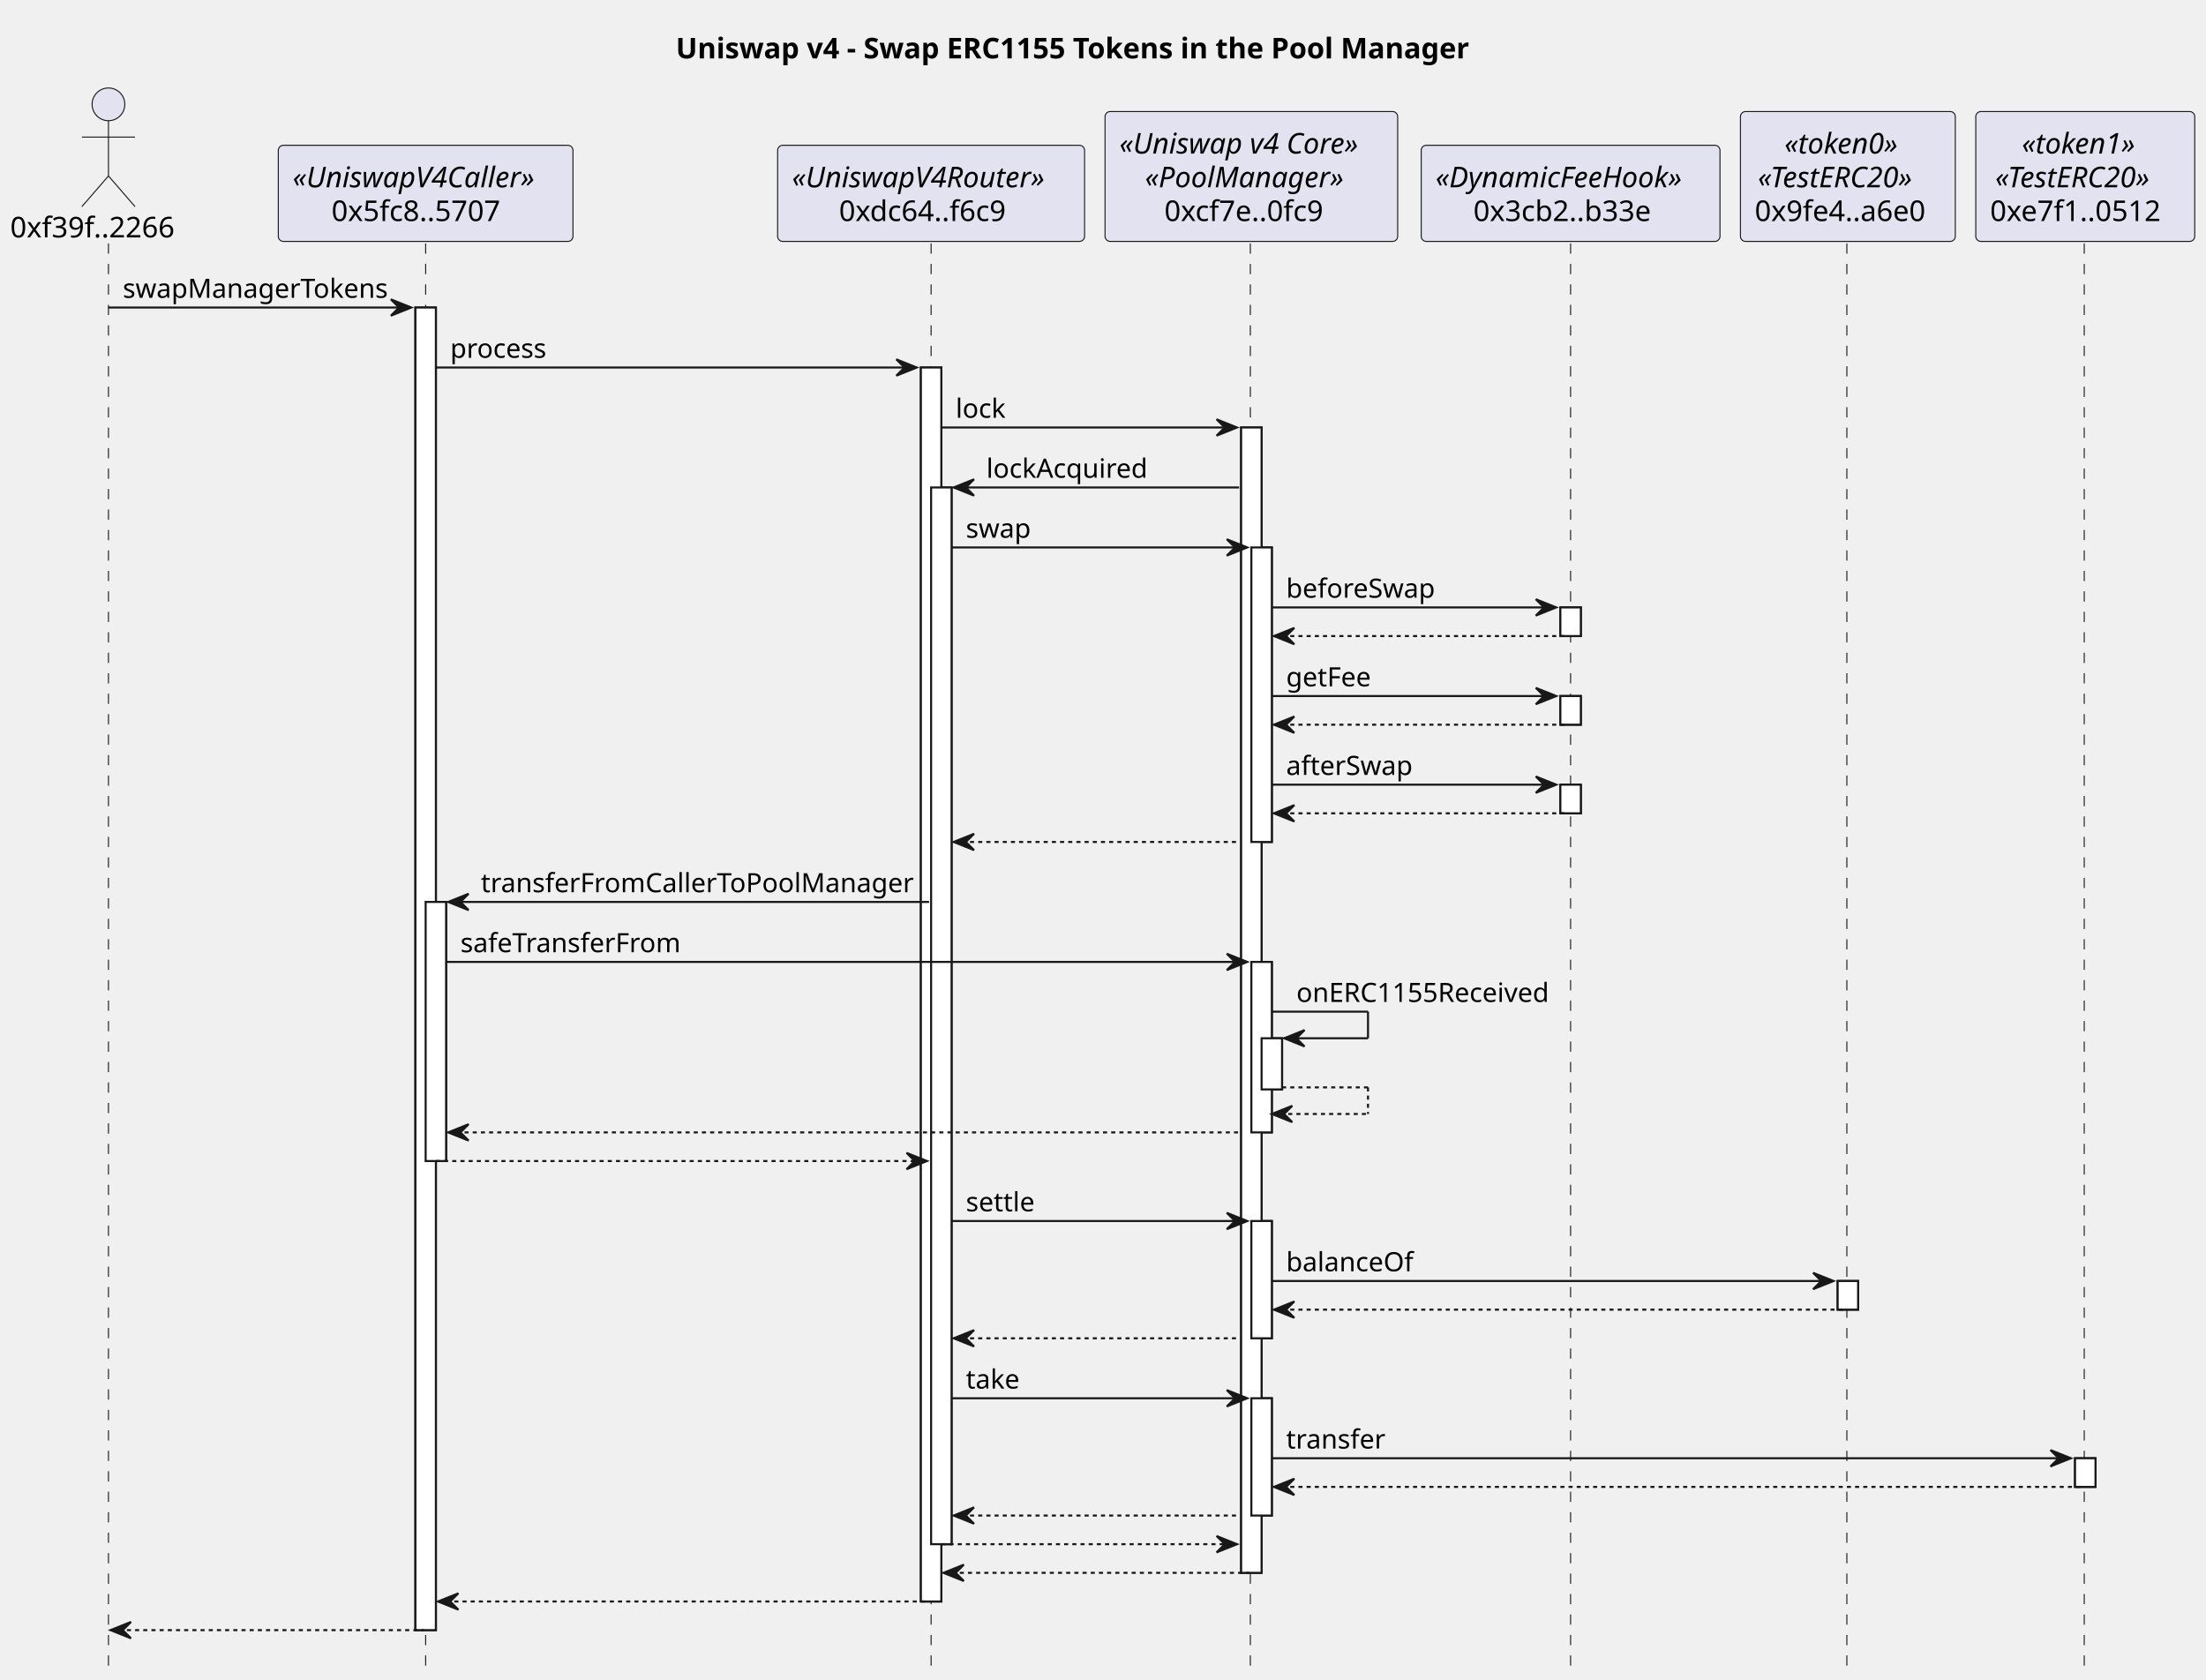
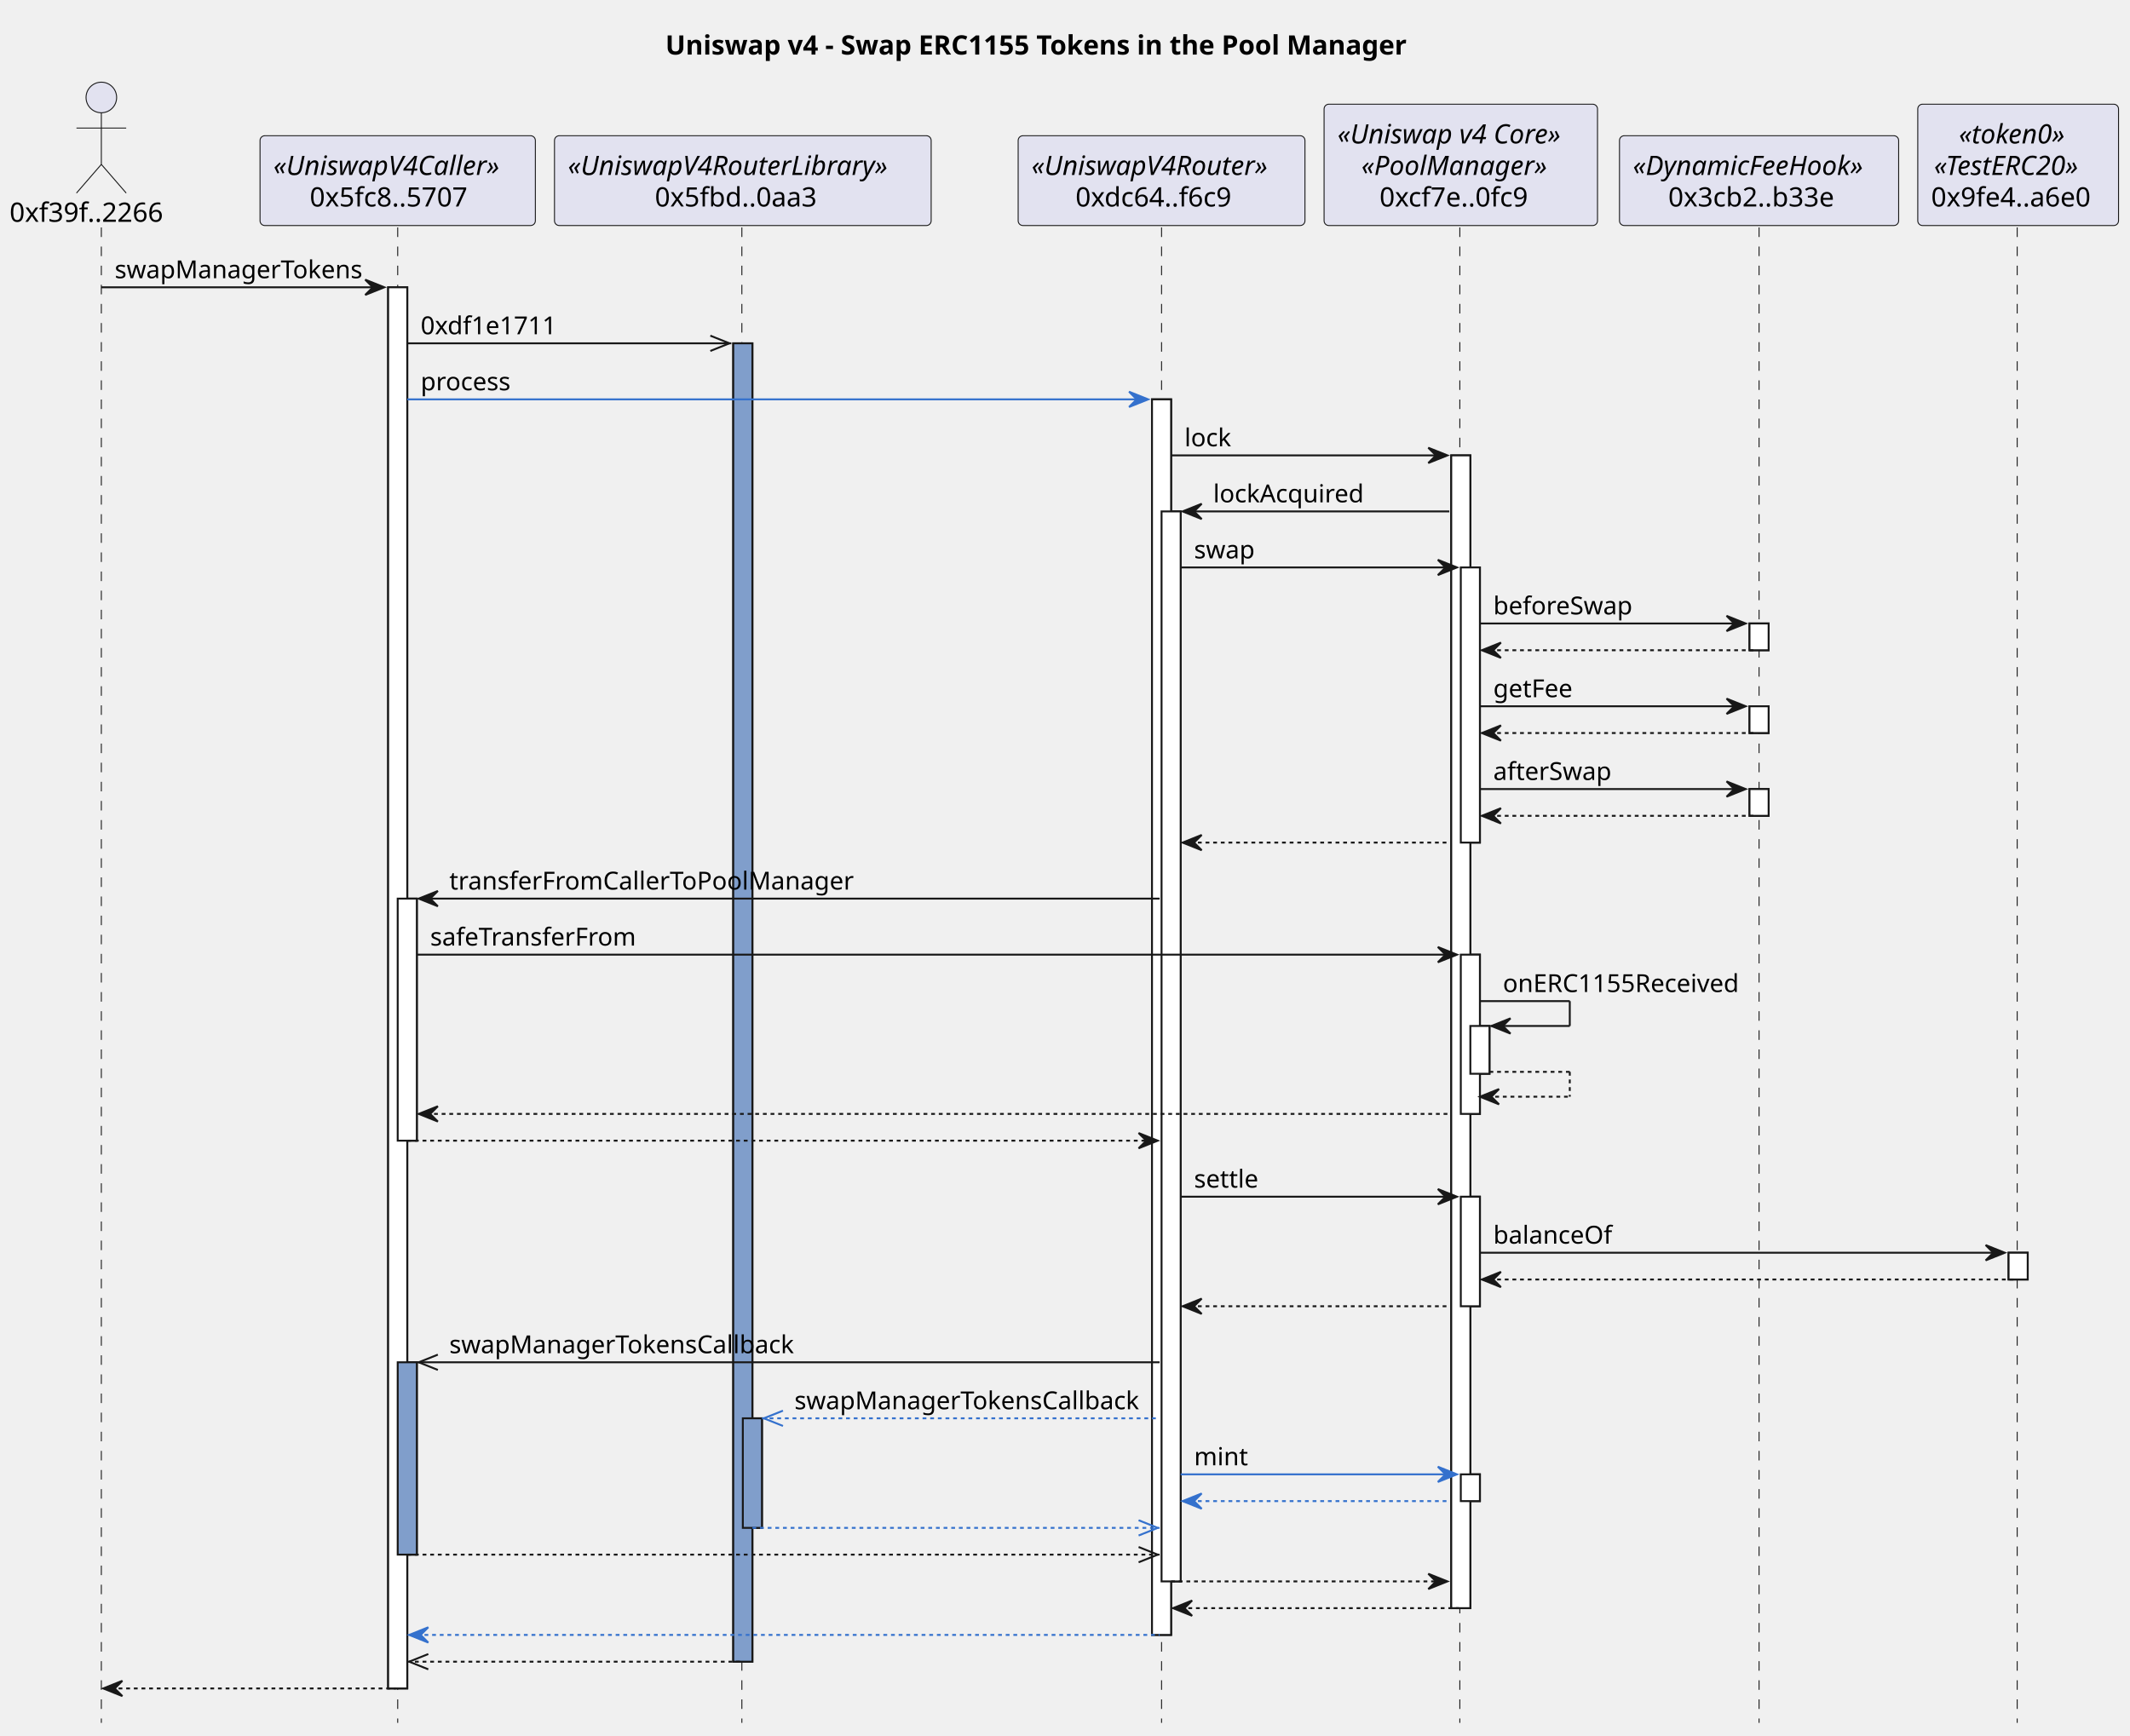
- <svg xmlns="http://www.w3.org/2000/svg" contentStyleType="text/css" height="821px" preserveAspectRatio="none" style="width:1078px;height:821px;background:#FFFFFF;" version="1.1" viewBox="0 0 1078 821" width="1078px" zoomAndPan="magnify">
+ <svg xmlns="http://www.w3.org/2000/svg" contentStyleType="text/css" height="908px" preserveAspectRatio="none" style="width:1114px;height:908px;background:#FFFFFF;" version="1.1" viewBox="0 0 1114 908" width="1114px" zoomAndPan="magnify">
  <defs />
  <g>
-     <text fill="#000000" font-family="sans-serif" font-size="14" font-weight="bold" lengthAdjust="spacing" textLength="416" x="330.25" y="28.535">Uniswap v4 - Swap ERC1155 Tokens in the Pool Manager</text>
-     <rect fill="#FFFFFF" height="646.348" style="stroke:#181818;stroke-width:1.0;" width="10" x="203" y="150.287" />
-     <rect fill="#FFFFFF" height="126.621" style="stroke:#181818;stroke-width:1.0;" width="10" x="208" y="440.772" />
-     <rect fill="#FFFFFF" height="603.037" style="stroke:#181818;stroke-width:1.0;" width="10" x="450" y="179.598" />
-     <rect fill="#FFFFFF" height="516.416" style="stroke:#181818;stroke-width:1.0;" width="10" x="455" y="238.219" />
-     <rect fill="#FFFFFF" height="559.727" style="stroke:#181818;stroke-width:1.0;" width="10" x="606.5" y="208.908" />
-     <rect fill="#FFFFFF" height="143.932" style="stroke:#181818;stroke-width:1.0;" width="10" x="611.5" y="267.529" />
-     <rect fill="#FFFFFF" height="83.311" style="stroke:#181818;stroke-width:1.0;" width="10" x="611.5" y="470.082" />
-     <rect fill="#FFFFFF" height="25" style="stroke:#181818;stroke-width:1.0;" width="10" x="616.5" y="507.393" />
-     <rect fill="#FFFFFF" height="57.31" style="stroke:#181818;stroke-width:1.0;" width="10" x="611.5" y="596.703" />
-     <rect fill="#FFFFFF" height="57.31" style="stroke:#181818;stroke-width:1.0;" width="10" x="611.5" y="683.324" />
-     <rect fill="#FFFFFF" height="14" style="stroke:#181818;stroke-width:1.0;" width="10" x="762.5" y="296.84" />
-     <rect fill="#FFFFFF" height="14" style="stroke:#181818;stroke-width:1.0;" width="10" x="762.5" y="340.15" />
-     <rect fill="#FFFFFF" height="14" style="stroke:#181818;stroke-width:1.0;" width="10" x="762.5" y="383.461" />
-     <rect fill="#FFFFFF" height="14" style="stroke:#181818;stroke-width:1.0;" width="10" x="898" y="626.014" />
-     <rect fill="#FFFFFF" height="14" style="stroke:#181818;stroke-width:1.0;" width="10" x="1014" y="712.635" />
-     <line style="stroke:#181818;stroke-width:0.5;stroke-dasharray:5.0,5.0;" x1="53" x2="53" y1="118.977" y2="814.635" />
-     <line style="stroke:#181818;stroke-width:0.5;stroke-dasharray:5.0,5.0;" x1="208" x2="208" y1="118.977" y2="814.635" />
-     <line style="stroke:#181818;stroke-width:0.5;stroke-dasharray:5.0,5.0;" x1="455" x2="455" y1="118.977" y2="814.635" />
-     <line style="stroke:#181818;stroke-width:0.5;stroke-dasharray:5.0,5.0;" x1="611" x2="611" y1="118.977" y2="814.635" />
-     <line style="stroke:#181818;stroke-width:0.5;stroke-dasharray:5.0,5.0;" x1="767.5" x2="767.5" y1="118.977" y2="814.635" />
-     <line style="stroke:#181818;stroke-width:0.5;stroke-dasharray:5.0,5.0;" x1="902.5" x2="902.5" y1="118.977" y2="814.635" />
-     <line style="stroke:#181818;stroke-width:0.5;stroke-dasharray:5.0,5.0;" x1="1018.5" x2="1018.5" y1="118.977" y2="814.635" />
+     <text fill="#000000" font-family="sans-serif" font-size="14" font-weight="bold" lengthAdjust="spacing" textLength="416" x="348" y="28.535">Uniswap v4 - Swap ERC1155 Tokens in the Pool Manager</text>
+     <rect fill="#FFFFFF" height="732.969" style="stroke:#181818;stroke-width:1.0;" width="10" x="203" y="150.287" />
+     <rect fill="#FFFFFF" height="126.621" style="stroke:#181818;stroke-width:1.0;" width="10" x="208" y="470.082" />
+     <rect fill="#809ECB" height="100.621" style="stroke:#181818;stroke-width:1.0;" width="10" x="208" y="712.635" />
+     <rect fill="#809ECB" height="689.658" style="stroke:#181818;stroke-width:1.0;" width="10" x="383.5" y="179.598" />
+     <rect fill="#809ECB" height="57.31" style="stroke:#181818;stroke-width:1.0;" width="10" x="388.5" y="741.945" />
+     <rect fill="#FFFFFF" height="646.348" style="stroke:#181818;stroke-width:1.0;" width="10" x="602.5" y="208.908" />
+     <rect fill="#FFFFFF" height="559.727" style="stroke:#181818;stroke-width:1.0;" width="10" x="607.5" y="267.529" />
+     <rect fill="#FFFFFF" height="603.037" style="stroke:#181818;stroke-width:1.0;" width="10" x="759" y="238.219" />
+     <rect fill="#FFFFFF" height="143.932" style="stroke:#181818;stroke-width:1.0;" width="10" x="764" y="296.84" />
+     <rect fill="#FFFFFF" height="83.311" style="stroke:#181818;stroke-width:1.0;" width="10" x="764" y="499.393" />
+     <rect fill="#FFFFFF" height="25" style="stroke:#181818;stroke-width:1.0;" width="10" x="769" y="536.703" />
+     <rect fill="#FFFFFF" height="57.31" style="stroke:#181818;stroke-width:1.0;" width="10" x="764" y="626.014" />
+     <rect fill="#FFFFFF" height="14" style="stroke:#181818;stroke-width:1.0;" width="10" x="764" y="771.256" />
+     <rect fill="#FFFFFF" height="14" style="stroke:#181818;stroke-width:1.0;" width="10" x="915" y="326.15" />
+     <rect fill="#FFFFFF" height="14" style="stroke:#181818;stroke-width:1.0;" width="10" x="915" y="369.461" />
+     <rect fill="#FFFFFF" height="14" style="stroke:#181818;stroke-width:1.0;" width="10" x="915" y="412.772" />
+     <rect fill="#FFFFFF" height="14" style="stroke:#181818;stroke-width:1.0;" width="10" x="1050.5" y="655.324" />
+     <line style="stroke:#181818;stroke-width:0.5;stroke-dasharray:5.0,5.0;" x1="53" x2="53" y1="118.977" y2="901.256" />
+     <line style="stroke:#181818;stroke-width:0.5;stroke-dasharray:5.0,5.0;" x1="208" x2="208" y1="118.977" y2="901.256" />
+     <line style="stroke:#181818;stroke-width:0.5;stroke-dasharray:5.0,5.0;" x1="388" x2="388" y1="118.977" y2="901.256" />
+     <line style="stroke:#181818;stroke-width:0.5;stroke-dasharray:5.0,5.0;" x1="607.5" x2="607.5" y1="118.977" y2="901.256" />
+     <line style="stroke:#181818;stroke-width:0.5;stroke-dasharray:5.0,5.0;" x1="763.5" x2="763.5" y1="118.977" y2="901.256" />
+     <line style="stroke:#181818;stroke-width:0.5;stroke-dasharray:5.0,5.0;" x1="920" x2="920" y1="118.977" y2="901.256" />
+     <line style="stroke:#181818;stroke-width:0.5;stroke-dasharray:5.0,5.0;" x1="1055" x2="1055" y1="118.977" y2="901.256" />
    <text fill="#000000" font-family="sans-serif" font-size="14" lengthAdjust="spacing" textLength="90" x="5" y="116.023">0xf39f..2266</text>
    <ellipse cx="53" cy="50.988" fill="#E2E2F0" rx="8" ry="8" style="stroke:#181818;stroke-width:0.5;" />
    <path d="M53,58.988 L53,85.988 M40,66.988 L66,66.988 M53,85.988 L40,100.988 M53,85.988 L66,100.988 " fill="none" style="stroke:#181818;stroke-width:0.5;" />
    <rect fill="#E2E2F0" height="46.977" rx="2.5" ry="2.5" style="stroke:#181818;stroke-width:0.5;" width="144" x="136" y="71" />
    <text fill="#000000" font-family="sans-serif" font-size="14" font-style="italic" lengthAdjust="spacing" textLength="130" x="143" y="91.535">«UniswapV4Caller»</text>
    <text fill="#000000" font-family="sans-serif" font-size="14" lengthAdjust="spacing" textLength="92" x="162" y="108.023">0x5fc8..5707</text>
-     <rect fill="#E2E2F0" height="46.977" rx="2.5" ry="2.5" style="stroke:#181818;stroke-width:0.5;" width="150" x="380" y="71" />
-     <text fill="#000000" font-family="sans-serif" font-size="14" font-style="italic" lengthAdjust="spacing" textLength="136" x="387" y="91.535">«UniswapV4Router»</text>
-     <text fill="#000000" font-family="sans-serif" font-size="14" lengthAdjust="spacing" textLength="90" x="410" y="108.023">0xdc64..f6c9</text>
-     <rect fill="#E2E2F0" height="63.465" rx="2.5" ry="2.5" style="stroke:#181818;stroke-width:0.5;" width="143" x="540" y="54.512" />
-     <text fill="#000000" font-family="sans-serif" font-size="14" font-style="italic" lengthAdjust="spacing" textLength="129" x="547" y="75.047">«Uniswap v4 Core»</text>
-     <text fill="#000000" font-family="sans-serif" font-size="14" font-style="italic" lengthAdjust="spacing" textLength="104" x="559.5" y="91.535">«PoolManager»</text>
-     <text fill="#000000" font-family="sans-serif" font-size="14" lengthAdjust="spacing" textLength="85" x="569" y="108.023">0xcf7e..0fc9</text>
-     <rect fill="#E2E2F0" height="46.977" rx="2.5" ry="2.5" style="stroke:#181818;stroke-width:0.5;" width="146" x="694.5" y="71" />
-     <text fill="#000000" font-family="sans-serif" font-size="14" font-style="italic" lengthAdjust="spacing" textLength="132" x="701.5" y="91.535">«DynamicFeeHook»</text>
-     <text fill="#000000" font-family="sans-serif" font-size="14" lengthAdjust="spacing" textLength="95" x="720" y="108.023">0x3cb2..b33e</text>
-     <rect fill="#E2E2F0" height="63.465" rx="2.5" ry="2.5" style="stroke:#181818;stroke-width:0.5;" width="105" x="850.5" y="54.512" />
-     <text fill="#000000" font-family="sans-serif" font-size="14" font-style="italic" lengthAdjust="spacing" textLength="62" x="872" y="75.047">«token0»</text>
-     <text fill="#000000" font-family="sans-serif" font-size="14" font-style="italic" lengthAdjust="spacing" textLength="88" x="859" y="91.535">«TestERC20»</text>
-     <text fill="#000000" font-family="sans-serif" font-size="14" lengthAdjust="spacing" textLength="91" x="857.5" y="108.023">0x9fe4..a6e0</text>
-     <rect fill="#E2E2F0" height="63.465" rx="2.5" ry="2.5" style="stroke:#181818;stroke-width:0.5;" width="107" x="965.5" y="54.512" />
-     <text fill="#000000" font-family="sans-serif" font-size="14" font-style="italic" lengthAdjust="spacing" textLength="62" x="988" y="75.047">«token1»</text>
-     <text fill="#000000" font-family="sans-serif" font-size="14" font-style="italic" lengthAdjust="spacing" textLength="88" x="975" y="91.535">«TestERC20»</text>
-     <text fill="#000000" font-family="sans-serif" font-size="14" lengthAdjust="spacing" textLength="93" x="972.5" y="108.023">0xe7f1..0512</text>
-     <rect fill="#FFFFFF" height="646.348" style="stroke:#181818;stroke-width:1.0;" width="10" x="203" y="150.287" />
-     <rect fill="#FFFFFF" height="126.621" style="stroke:#181818;stroke-width:1.0;" width="10" x="208" y="440.772" />
-     <rect fill="#FFFFFF" height="603.037" style="stroke:#181818;stroke-width:1.0;" width="10" x="450" y="179.598" />
-     <rect fill="#FFFFFF" height="516.416" style="stroke:#181818;stroke-width:1.0;" width="10" x="455" y="238.219" />
-     <rect fill="#FFFFFF" height="559.727" style="stroke:#181818;stroke-width:1.0;" width="10" x="606.5" y="208.908" />
-     <rect fill="#FFFFFF" height="143.932" style="stroke:#181818;stroke-width:1.0;" width="10" x="611.5" y="267.529" />
-     <rect fill="#FFFFFF" height="83.311" style="stroke:#181818;stroke-width:1.0;" width="10" x="611.5" y="470.082" />
-     <rect fill="#FFFFFF" height="25" style="stroke:#181818;stroke-width:1.0;" width="10" x="616.5" y="507.393" />
-     <rect fill="#FFFFFF" height="57.31" style="stroke:#181818;stroke-width:1.0;" width="10" x="611.5" y="596.703" />
-     <rect fill="#FFFFFF" height="57.31" style="stroke:#181818;stroke-width:1.0;" width="10" x="611.5" y="683.324" />
-     <rect fill="#FFFFFF" height="14" style="stroke:#181818;stroke-width:1.0;" width="10" x="762.5" y="296.84" />
-     <rect fill="#FFFFFF" height="14" style="stroke:#181818;stroke-width:1.0;" width="10" x="762.5" y="340.15" />
-     <rect fill="#FFFFFF" height="14" style="stroke:#181818;stroke-width:1.0;" width="10" x="762.5" y="383.461" />
-     <rect fill="#FFFFFF" height="14" style="stroke:#181818;stroke-width:1.0;" width="10" x="898" y="626.014" />
-     <rect fill="#FFFFFF" height="14" style="stroke:#181818;stroke-width:1.0;" width="10" x="1014" y="712.635" />
+     <rect fill="#E2E2F0" height="46.977" rx="2.5" ry="2.5" style="stroke:#181818;stroke-width:0.5;" width="197" x="290" y="71" />
+     <text fill="#000000" font-family="sans-serif" font-size="14" font-style="italic" lengthAdjust="spacing" textLength="183" x="297" y="91.535">«UniswapV4RouterLibrary»</text>
+     <text fill="#000000" font-family="sans-serif" font-size="14" lengthAdjust="spacing" textLength="92" x="342.5" y="108.023">0x5fbd..0aa3</text>
+     <rect fill="#E2E2F0" height="46.977" rx="2.5" ry="2.5" style="stroke:#181818;stroke-width:0.5;" width="150" x="532.5" y="71" />
+     <text fill="#000000" font-family="sans-serif" font-size="14" font-style="italic" lengthAdjust="spacing" textLength="136" x="539.5" y="91.535">«UniswapV4Router»</text>
+     <text fill="#000000" font-family="sans-serif" font-size="14" lengthAdjust="spacing" textLength="90" x="562.5" y="108.023">0xdc64..f6c9</text>
+     <rect fill="#E2E2F0" height="63.465" rx="2.5" ry="2.5" style="stroke:#181818;stroke-width:0.5;" width="143" x="692.5" y="54.512" />
+     <text fill="#000000" font-family="sans-serif" font-size="14" font-style="italic" lengthAdjust="spacing" textLength="129" x="699.5" y="75.047">«Uniswap v4 Core»</text>
+     <text fill="#000000" font-family="sans-serif" font-size="14" font-style="italic" lengthAdjust="spacing" textLength="104" x="712" y="91.535">«PoolManager»</text>
+     <text fill="#000000" font-family="sans-serif" font-size="14" lengthAdjust="spacing" textLength="85" x="721.5" y="108.023">0xcf7e..0fc9</text>
+     <rect fill="#E2E2F0" height="46.977" rx="2.5" ry="2.5" style="stroke:#181818;stroke-width:0.5;" width="146" x="847" y="71" />
+     <text fill="#000000" font-family="sans-serif" font-size="14" font-style="italic" lengthAdjust="spacing" textLength="132" x="854" y="91.535">«DynamicFeeHook»</text>
+     <text fill="#000000" font-family="sans-serif" font-size="14" lengthAdjust="spacing" textLength="95" x="872.5" y="108.023">0x3cb2..b33e</text>
+     <rect fill="#E2E2F0" height="63.465" rx="2.5" ry="2.5" style="stroke:#181818;stroke-width:0.5;" width="105" x="1003" y="54.512" />
+     <text fill="#000000" font-family="sans-serif" font-size="14" font-style="italic" lengthAdjust="spacing" textLength="62" x="1024.5" y="75.047">«token0»</text>
+     <text fill="#000000" font-family="sans-serif" font-size="14" font-style="italic" lengthAdjust="spacing" textLength="88" x="1011.5" y="91.535">«TestERC20»</text>
+     <text fill="#000000" font-family="sans-serif" font-size="14" lengthAdjust="spacing" textLength="91" x="1010" y="108.023">0x9fe4..a6e0</text>
+     <rect fill="#FFFFFF" height="732.969" style="stroke:#181818;stroke-width:1.0;" width="10" x="203" y="150.287" />
+     <rect fill="#FFFFFF" height="126.621" style="stroke:#181818;stroke-width:1.0;" width="10" x="208" y="470.082" />
+     <rect fill="#809ECB" height="100.621" style="stroke:#181818;stroke-width:1.0;" width="10" x="208" y="712.635" />
+     <rect fill="#809ECB" height="689.658" style="stroke:#181818;stroke-width:1.0;" width="10" x="383.5" y="179.598" />
+     <rect fill="#809ECB" height="57.31" style="stroke:#181818;stroke-width:1.0;" width="10" x="388.5" y="741.945" />
+     <rect fill="#FFFFFF" height="646.348" style="stroke:#181818;stroke-width:1.0;" width="10" x="602.5" y="208.908" />
+     <rect fill="#FFFFFF" height="559.727" style="stroke:#181818;stroke-width:1.0;" width="10" x="607.5" y="267.529" />
+     <rect fill="#FFFFFF" height="603.037" style="stroke:#181818;stroke-width:1.0;" width="10" x="759" y="238.219" />
+     <rect fill="#FFFFFF" height="143.932" style="stroke:#181818;stroke-width:1.0;" width="10" x="764" y="296.84" />
+     <rect fill="#FFFFFF" height="83.311" style="stroke:#181818;stroke-width:1.0;" width="10" x="764" y="499.393" />
+     <rect fill="#FFFFFF" height="25" style="stroke:#181818;stroke-width:1.0;" width="10" x="769" y="536.703" />
+     <rect fill="#FFFFFF" height="57.31" style="stroke:#181818;stroke-width:1.0;" width="10" x="764" y="626.014" />
+     <rect fill="#FFFFFF" height="14" style="stroke:#181818;stroke-width:1.0;" width="10" x="764" y="771.256" />
+     <rect fill="#FFFFFF" height="14" style="stroke:#181818;stroke-width:1.0;" width="10" x="915" y="326.15" />
+     <rect fill="#FFFFFF" height="14" style="stroke:#181818;stroke-width:1.0;" width="10" x="915" y="369.461" />
+     <rect fill="#FFFFFF" height="14" style="stroke:#181818;stroke-width:1.0;" width="10" x="915" y="412.772" />
+     <rect fill="#FFFFFF" height="14" style="stroke:#181818;stroke-width:1.0;" width="10" x="1050.5" y="655.324" />
    <polygon fill="#181818" points="191,146.287,201,150.287,191,154.287,195,150.287" style="stroke:#181818;stroke-width:1.0;" />
    <line style="stroke:#181818;stroke-width:1.0;" x1="53" x2="197" y1="150.287" y2="150.287" />
    <text fill="#000000" font-family="sans-serif" font-size="13" lengthAdjust="spacing" textLength="131" x="60" y="145.545">swapManagerTokens</text>
-     <polygon fill="#181818" points="438,175.598,448,179.598,438,183.598,442,179.598" style="stroke:#181818;stroke-width:1.0;" />
-     <line style="stroke:#181818;stroke-width:1.0;" x1="213" x2="444" y1="179.598" y2="179.598" />
-     <text fill="#000000" font-family="sans-serif" font-size="13" lengthAdjust="spacing" textLength="49" x="220" y="174.856">process</text>
-     <polygon fill="#181818" points="594.5,204.908,604.5,208.908,594.5,212.908,598.5,208.908" style="stroke:#181818;stroke-width:1.0;" />
-     <line style="stroke:#181818;stroke-width:1.0;" x1="460" x2="600.5" y1="208.908" y2="208.908" />
-     <text fill="#000000" font-family="sans-serif" font-size="13" lengthAdjust="spacing" textLength="27" x="467" y="204.166">lock</text>
-     <polygon fill="#181818" points="476,234.219,466,238.219,476,242.219,472,238.219" style="stroke:#181818;stroke-width:1.0;" />
-     <line style="stroke:#181818;stroke-width:1.0;" x1="470" x2="605.5" y1="238.219" y2="238.219" />
-     <text fill="#000000" font-family="sans-serif" font-size="13" lengthAdjust="spacing" textLength="83" x="482" y="233.477">lockAcquired</text>
-     <polygon fill="#181818" points="599.5,263.529,609.5,267.529,599.5,271.529,603.5,267.529" style="stroke:#181818;stroke-width:1.0;" />
-     <line style="stroke:#181818;stroke-width:1.0;" x1="465" x2="605.5" y1="267.529" y2="267.529" />
-     <text fill="#000000" font-family="sans-serif" font-size="13" lengthAdjust="spacing" textLength="32" x="472" y="262.787">swap</text>
-     <polygon fill="#181818" points="750.5,292.84,760.5,296.84,750.5,300.84,754.5,296.84" style="stroke:#181818;stroke-width:1.0;" />
-     <line style="stroke:#181818;stroke-width:1.0;" x1="621.5" x2="756.5" y1="296.84" y2="296.84" />
-     <text fill="#000000" font-family="sans-serif" font-size="13" lengthAdjust="spacing" textLength="72" x="628.5" y="292.098">beforeSwap</text>
-     <polygon fill="#181818" points="632.5,306.84,622.5,310.84,632.5,314.84,628.5,310.84" style="stroke:#181818;stroke-width:1.0;" />
-     <line style="stroke:#181818;stroke-width:1.0;stroke-dasharray:2.0,2.0;" x1="626.5" x2="766.5" y1="310.84" y2="310.84" />
-     <polygon fill="#181818" points="750.5,336.15,760.5,340.15,750.5,344.15,754.5,340.15" style="stroke:#181818;stroke-width:1.0;" />
-     <line style="stroke:#181818;stroke-width:1.0;" x1="621.5" x2="756.5" y1="340.15" y2="340.15" />
-     <text fill="#000000" font-family="sans-serif" font-size="13" lengthAdjust="spacing" textLength="41" x="628.5" y="335.408">getFee</text>
-     <polygon fill="#181818" points="632.5,350.15,622.5,354.15,632.5,358.15,628.5,354.15" style="stroke:#181818;stroke-width:1.0;" />
-     <line style="stroke:#181818;stroke-width:1.0;stroke-dasharray:2.0,2.0;" x1="626.5" x2="766.5" y1="354.15" y2="354.15" />
-     <polygon fill="#181818" points="750.5,379.461,760.5,383.461,750.5,387.461,754.5,383.461" style="stroke:#181818;stroke-width:1.0;" />
-     <line style="stroke:#181818;stroke-width:1.0;" x1="621.5" x2="756.5" y1="383.461" y2="383.461" />
-     <text fill="#000000" font-family="sans-serif" font-size="13" lengthAdjust="spacing" textLength="61" x="628.5" y="378.719">afterSwap</text>
-     <polygon fill="#181818" points="632.5,393.461,622.5,397.461,632.5,401.461,628.5,397.461" style="stroke:#181818;stroke-width:1.0;" />
-     <line style="stroke:#181818;stroke-width:1.0;stroke-dasharray:2.0,2.0;" x1="626.5" x2="766.5" y1="397.461" y2="397.461" />
-     <polygon fill="#181818" points="476,407.461,466,411.461,476,415.461,472,411.461" style="stroke:#181818;stroke-width:1.0;" />
-     <line style="stroke:#181818;stroke-width:1.0;stroke-dasharray:2.0,2.0;" x1="470" x2="605.5" y1="411.461" y2="411.461" />
-     <polygon fill="#181818" points="229,436.772,219,440.772,229,444.772,225,440.772" style="stroke:#181818;stroke-width:1.0;" />
-     <line style="stroke:#181818;stroke-width:1.0;" x1="223" x2="454" y1="440.772" y2="440.772" />
-     <text fill="#000000" font-family="sans-serif" font-size="13" lengthAdjust="spacing" textLength="213" x="235" y="436.029">transferFromCallerToPoolManager</text>
-     <polygon fill="#181818" points="599.5,466.082,609.5,470.082,599.5,474.082,603.5,470.082" style="stroke:#181818;stroke-width:1.0;" />
-     <line style="stroke:#181818;stroke-width:1.0;" x1="218" x2="605.5" y1="470.082" y2="470.082" />
-     <text fill="#000000" font-family="sans-serif" font-size="13" lengthAdjust="spacing" textLength="110" x="225" y="465.34">safeTransferFrom</text>
-     <line style="stroke:#181818;stroke-width:1.0;" x1="621.5" x2="668.5" y1="494.393" y2="494.393" />
-     <line style="stroke:#181818;stroke-width:1.0;" x1="668.5" x2="668.5" y1="494.393" y2="507.393" />
-     <line style="stroke:#181818;stroke-width:1.0;" x1="627.5" x2="668.5" y1="507.393" y2="507.393" />
-     <polygon fill="#181818" points="637.5,503.393,627.5,507.393,637.5,511.393,633.5,507.393" style="stroke:#181818;stroke-width:1.0;" />
-     <text fill="#000000" font-family="sans-serif" font-size="13" lengthAdjust="spacing" textLength="127" x="633.5" y="489.65">onERC1155Received</text>
-     <line style="stroke:#181818;stroke-width:1.0;stroke-dasharray:2.0,2.0;" x1="626.5" x2="668.5" y1="531.393" y2="531.393" />
-     <line style="stroke:#181818;stroke-width:1.0;stroke-dasharray:2.0,2.0;" x1="668.5" x2="668.5" y1="531.393" y2="544.393" />
-     <line style="stroke:#181818;stroke-width:1.0;stroke-dasharray:2.0,2.0;" x1="621.5" x2="668.5" y1="544.393" y2="544.393" />
-     <polygon fill="#181818" points="631.5,540.393,621.5,544.393,631.5,548.393,627.5,544.393" style="stroke:#181818;stroke-width:1.0;" />
-     <polygon fill="#181818" points="229,549.393,219,553.393,229,557.393,225,553.393" style="stroke:#181818;stroke-width:1.0;" />
-     <line style="stroke:#181818;stroke-width:1.0;stroke-dasharray:2.0,2.0;" x1="223" x2="605.5" y1="553.393" y2="553.393" />
-     <polygon fill="#181818" points="443,563.393,453,567.393,443,571.393,447,567.393" style="stroke:#181818;stroke-width:1.0;" />
-     <line style="stroke:#181818;stroke-width:1.0;stroke-dasharray:2.0,2.0;" x1="213" x2="449" y1="567.393" y2="567.393" />
-     <polygon fill="#181818" points="599.5,592.703,609.5,596.703,599.5,600.703,603.5,596.703" style="stroke:#181818;stroke-width:1.0;" />
-     <line style="stroke:#181818;stroke-width:1.0;" x1="465" x2="605.5" y1="596.703" y2="596.703" />
-     <text fill="#000000" font-family="sans-serif" font-size="13" lengthAdjust="spacing" textLength="35" x="472" y="591.961">settle</text>
-     <polygon fill="#181818" points="886,622.014,896,626.014,886,630.014,890,626.014" style="stroke:#181818;stroke-width:1.0;" />
-     <line style="stroke:#181818;stroke-width:1.0;" x1="621.5" x2="892" y1="626.014" y2="626.014" />
-     <text fill="#000000" font-family="sans-serif" font-size="13" lengthAdjust="spacing" textLength="63" x="628.5" y="621.271">balanceOf</text>
-     <polygon fill="#181818" points="632.5,636.014,622.5,640.014,632.5,644.014,628.5,640.014" style="stroke:#181818;stroke-width:1.0;" />
-     <line style="stroke:#181818;stroke-width:1.0;stroke-dasharray:2.0,2.0;" x1="626.5" x2="902" y1="640.014" y2="640.014" />
-     <polygon fill="#181818" points="476,650.014,466,654.014,476,658.014,472,654.014" style="stroke:#181818;stroke-width:1.0;" />
-     <line style="stroke:#181818;stroke-width:1.0;stroke-dasharray:2.0,2.0;" x1="470" x2="605.5" y1="654.014" y2="654.014" />
-     <polygon fill="#181818" points="599.5,679.324,609.5,683.324,599.5,687.324,603.5,683.324" style="stroke:#181818;stroke-width:1.0;" />
-     <line style="stroke:#181818;stroke-width:1.0;" x1="465" x2="605.5" y1="683.324" y2="683.324" />
-     <text fill="#000000" font-family="sans-serif" font-size="13" lengthAdjust="spacing" textLength="27" x="472" y="678.582">take</text>
-     <polygon fill="#181818" points="1002,708.635,1012,712.635,1002,716.635,1006,712.635" style="stroke:#181818;stroke-width:1.0;" />
-     <line style="stroke:#181818;stroke-width:1.0;" x1="621.5" x2="1008" y1="712.635" y2="712.635" />
-     <text fill="#000000" font-family="sans-serif" font-size="13" lengthAdjust="spacing" textLength="49" x="628.5" y="707.893">transfer</text>
-     <polygon fill="#181818" points="632.5,722.635,622.5,726.635,632.5,730.635,628.5,726.635" style="stroke:#181818;stroke-width:1.0;" />
-     <line style="stroke:#181818;stroke-width:1.0;stroke-dasharray:2.0,2.0;" x1="626.5" x2="1018" y1="726.635" y2="726.635" />
-     <polygon fill="#181818" points="476,736.635,466,740.635,476,744.635,472,740.635" style="stroke:#181818;stroke-width:1.0;" />
-     <line style="stroke:#181818;stroke-width:1.0;stroke-dasharray:2.0,2.0;" x1="470" x2="605.5" y1="740.635" y2="740.635" />
-     <polygon fill="#181818" points="594.5,750.635,604.5,754.635,594.5,758.635,598.5,754.635" style="stroke:#181818;stroke-width:1.0;" />
-     <line style="stroke:#181818;stroke-width:1.0;stroke-dasharray:2.0,2.0;" x1="460" x2="600.5" y1="754.635" y2="754.635" />
-     <polygon fill="#181818" points="471,764.635,461,768.635,471,772.635,467,768.635" style="stroke:#181818;stroke-width:1.0;" />
-     <line style="stroke:#181818;stroke-width:1.0;stroke-dasharray:2.0,2.0;" x1="465" x2="610.5" y1="768.635" y2="768.635" />
-     <polygon fill="#181818" points="224,778.635,214,782.635,224,786.635,220,782.635" style="stroke:#181818;stroke-width:1.0;" />
-     <line style="stroke:#181818;stroke-width:1.0;stroke-dasharray:2.0,2.0;" x1="218" x2="454" y1="782.635" y2="782.635" />
-     <polygon fill="#181818" points="64,792.635,54,796.635,64,800.635,60,796.635" style="stroke:#181818;stroke-width:1.0;" />
-     <line style="stroke:#181818;stroke-width:1.0;stroke-dasharray:2.0,2.0;" x1="58" x2="207" y1="796.635" y2="796.635" />
+     <line style="stroke:#181818;stroke-width:1.0;" x1="381.5" x2="371.5" y1="179.598" y2="175.598" />
+     <line style="stroke:#181818;stroke-width:1.0;" x1="381.5" x2="371.5" y1="179.598" y2="183.598" />
+     <line style="stroke:#181818;stroke-width:1.0;" x1="213" x2="382.5" y1="179.598" y2="179.598" />
+     <text fill="#000000" font-family="sans-serif" font-size="13" lengthAdjust="spacing" textLength="76" x="220" y="174.856">0xdf1e1711</text>
+     <polygon fill="#3471CD" points="590.5,204.908,600.5,208.908,590.5,212.908,594.5,208.908" style="stroke:#3471CD;stroke-width:1.0;" />
+     <line style="stroke:#3471CD;stroke-width:1.0;" x1="213" x2="596.5" y1="208.908" y2="208.908" />
+     <text fill="#000000" font-family="sans-serif" font-size="13" lengthAdjust="spacing" textLength="49" x="220" y="204.166">process</text>
+     <polygon fill="#181818" points="747,234.219,757,238.219,747,242.219,751,238.219" style="stroke:#181818;stroke-width:1.0;" />
+     <line style="stroke:#181818;stroke-width:1.0;" x1="612.5" x2="753" y1="238.219" y2="238.219" />
+     <text fill="#000000" font-family="sans-serif" font-size="13" lengthAdjust="spacing" textLength="27" x="619.5" y="233.477">lock</text>
+     <polygon fill="#181818" points="628.5,263.529,618.5,267.529,628.5,271.529,624.5,267.529" style="stroke:#181818;stroke-width:1.0;" />
+     <line style="stroke:#181818;stroke-width:1.0;" x1="622.5" x2="758" y1="267.529" y2="267.529" />
+     <text fill="#000000" font-family="sans-serif" font-size="13" lengthAdjust="spacing" textLength="83" x="634.5" y="262.787">lockAcquired</text>
+     <polygon fill="#181818" points="752,292.84,762,296.84,752,300.84,756,296.84" style="stroke:#181818;stroke-width:1.0;" />
+     <line style="stroke:#181818;stroke-width:1.0;" x1="617.5" x2="758" y1="296.84" y2="296.84" />
+     <text fill="#000000" font-family="sans-serif" font-size="13" lengthAdjust="spacing" textLength="32" x="624.5" y="292.098">swap</text>
+     <polygon fill="#181818" points="903,322.15,913,326.15,903,330.15,907,326.15" style="stroke:#181818;stroke-width:1.0;" />
+     <line style="stroke:#181818;stroke-width:1.0;" x1="774" x2="909" y1="326.15" y2="326.15" />
+     <text fill="#000000" font-family="sans-serif" font-size="13" lengthAdjust="spacing" textLength="72" x="781" y="321.408">beforeSwap</text>
+     <polygon fill="#181818" points="785,336.15,775,340.15,785,344.15,781,340.15" style="stroke:#181818;stroke-width:1.0;" />
+     <line style="stroke:#181818;stroke-width:1.0;stroke-dasharray:2.0,2.0;" x1="779" x2="919" y1="340.15" y2="340.15" />
+     <polygon fill="#181818" points="903,365.461,913,369.461,903,373.461,907,369.461" style="stroke:#181818;stroke-width:1.0;" />
+     <line style="stroke:#181818;stroke-width:1.0;" x1="774" x2="909" y1="369.461" y2="369.461" />
+     <text fill="#000000" font-family="sans-serif" font-size="13" lengthAdjust="spacing" textLength="41" x="781" y="364.719">getFee</text>
+     <polygon fill="#181818" points="785,379.461,775,383.461,785,387.461,781,383.461" style="stroke:#181818;stroke-width:1.0;" />
+     <line style="stroke:#181818;stroke-width:1.0;stroke-dasharray:2.0,2.0;" x1="779" x2="919" y1="383.461" y2="383.461" />
+     <polygon fill="#181818" points="903,408.772,913,412.772,903,416.772,907,412.772" style="stroke:#181818;stroke-width:1.0;" />
+     <line style="stroke:#181818;stroke-width:1.0;" x1="774" x2="909" y1="412.772" y2="412.772" />
+     <text fill="#000000" font-family="sans-serif" font-size="13" lengthAdjust="spacing" textLength="61" x="781" y="408.029">afterSwap</text>
+     <polygon fill="#181818" points="785,422.772,775,426.772,785,430.772,781,426.772" style="stroke:#181818;stroke-width:1.0;" />
+     <line style="stroke:#181818;stroke-width:1.0;stroke-dasharray:2.0,2.0;" x1="779" x2="919" y1="426.772" y2="426.772" />
+     <polygon fill="#181818" points="628.5,436.772,618.5,440.772,628.5,444.772,624.5,440.772" style="stroke:#181818;stroke-width:1.0;" />
+     <line style="stroke:#181818;stroke-width:1.0;stroke-dasharray:2.0,2.0;" x1="622.5" x2="758" y1="440.772" y2="440.772" />
+     <polygon fill="#181818" points="229,466.082,219,470.082,229,474.082,225,470.082" style="stroke:#181818;stroke-width:1.0;" />
+     <line style="stroke:#181818;stroke-width:1.0;" x1="223" x2="606.5" y1="470.082" y2="470.082" />
+     <text fill="#000000" font-family="sans-serif" font-size="13" lengthAdjust="spacing" textLength="213" x="235" y="465.34">transferFromCallerToPoolManager</text>
+     <polygon fill="#181818" points="752,495.393,762,499.393,752,503.393,756,499.393" style="stroke:#181818;stroke-width:1.0;" />
+     <line style="stroke:#181818;stroke-width:1.0;" x1="218" x2="758" y1="499.393" y2="499.393" />
+     <text fill="#000000" font-family="sans-serif" font-size="13" lengthAdjust="spacing" textLength="110" x="225" y="494.65">safeTransferFrom</text>
+     <line style="stroke:#181818;stroke-width:1.0;" x1="774" x2="821" y1="523.703" y2="523.703" />
+     <line style="stroke:#181818;stroke-width:1.0;" x1="821" x2="821" y1="523.703" y2="536.703" />
+     <line style="stroke:#181818;stroke-width:1.0;" x1="780" x2="821" y1="536.703" y2="536.703" />
+     <polygon fill="#181818" points="790,532.703,780,536.703,790,540.703,786,536.703" style="stroke:#181818;stroke-width:1.0;" />
+     <text fill="#000000" font-family="sans-serif" font-size="13" lengthAdjust="spacing" textLength="127" x="786" y="518.961">onERC1155Received</text>
+     <line style="stroke:#181818;stroke-width:1.0;stroke-dasharray:2.0,2.0;" x1="779" x2="821" y1="560.703" y2="560.703" />
+     <line style="stroke:#181818;stroke-width:1.0;stroke-dasharray:2.0,2.0;" x1="821" x2="821" y1="560.703" y2="573.703" />
+     <line style="stroke:#181818;stroke-width:1.0;stroke-dasharray:2.0,2.0;" x1="774" x2="821" y1="573.703" y2="573.703" />
+     <polygon fill="#181818" points="784,569.703,774,573.703,784,577.703,780,573.703" style="stroke:#181818;stroke-width:1.0;" />
+     <polygon fill="#181818" points="229,578.703,219,582.703,229,586.703,225,582.703" style="stroke:#181818;stroke-width:1.0;" />
+     <line style="stroke:#181818;stroke-width:1.0;stroke-dasharray:2.0,2.0;" x1="223" x2="758" y1="582.703" y2="582.703" />
+     <polygon fill="#181818" points="595.5,592.703,605.5,596.703,595.5,600.703,599.5,596.703" style="stroke:#181818;stroke-width:1.0;" />
+     <line style="stroke:#181818;stroke-width:1.0;stroke-dasharray:2.0,2.0;" x1="213" x2="601.5" y1="596.703" y2="596.703" />
+     <polygon fill="#181818" points="752,622.014,762,626.014,752,630.014,756,626.014" style="stroke:#181818;stroke-width:1.0;" />
+     <line style="stroke:#181818;stroke-width:1.0;" x1="617.5" x2="758" y1="626.014" y2="626.014" />
+     <text fill="#000000" font-family="sans-serif" font-size="13" lengthAdjust="spacing" textLength="35" x="624.5" y="621.271">settle</text>
+     <polygon fill="#181818" points="1038.5,651.324,1048.5,655.324,1038.5,659.324,1042.5,655.324" style="stroke:#181818;stroke-width:1.0;" />
+     <line style="stroke:#181818;stroke-width:1.0;" x1="774" x2="1044.5" y1="655.324" y2="655.324" />
+     <text fill="#000000" font-family="sans-serif" font-size="13" lengthAdjust="spacing" textLength="63" x="781" y="650.582">balanceOf</text>
+     <polygon fill="#181818" points="785,665.324,775,669.324,785,673.324,781,669.324" style="stroke:#181818;stroke-width:1.0;" />
+     <line style="stroke:#181818;stroke-width:1.0;stroke-dasharray:2.0,2.0;" x1="779" x2="1054.5" y1="669.324" y2="669.324" />
+     <polygon fill="#181818" points="628.5,679.324,618.5,683.324,628.5,687.324,624.5,683.324" style="stroke:#181818;stroke-width:1.0;" />
+     <line style="stroke:#181818;stroke-width:1.0;stroke-dasharray:2.0,2.0;" x1="622.5" x2="758" y1="683.324" y2="683.324" />
+     <line style="stroke:#181818;stroke-width:1.0;" x1="219" x2="229" y1="712.635" y2="708.635" />
+     <line style="stroke:#181818;stroke-width:1.0;" x1="219" x2="229" y1="712.635" y2="716.635" />
+     <line style="stroke:#181818;stroke-width:1.0;" x1="218" x2="606.5" y1="712.635" y2="712.635" />
+     <text fill="#000000" font-family="sans-serif" font-size="13" lengthAdjust="spacing" textLength="185" x="235" y="707.893">swapManagerTokensCallback</text>
+     <line style="stroke:#3471CD;stroke-width:1.0;" x1="399.5" x2="409.5" y1="741.945" y2="737.945" />
+     <line style="stroke:#3471CD;stroke-width:1.0;" x1="399.5" x2="409.5" y1="741.945" y2="745.945" />
+     <line style="stroke:#3471CD;stroke-width:1.0;stroke-dasharray:2.0,2.0;" x1="398.5" x2="606.5" y1="741.945" y2="741.945" />
+     <text fill="#000000" font-family="sans-serif" font-size="13" lengthAdjust="spacing" textLength="185" x="415.5" y="737.203">swapManagerTokensCallback</text>
+     <polygon fill="#3471CD" points="752,767.256,762,771.256,752,775.256,756,771.256" style="stroke:#3471CD;stroke-width:1.0;" />
+     <line style="stroke:#3471CD;stroke-width:1.0;" x1="617.5" x2="758" y1="771.256" y2="771.256" />
+     <text fill="#000000" font-family="sans-serif" font-size="13" lengthAdjust="spacing" textLength="29" x="624.5" y="766.514">mint</text>
+     <polygon fill="#3471CD" points="628.5,781.256,618.5,785.256,628.5,789.256,624.5,785.256" style="stroke:#3471CD;stroke-width:1.0;" />
+     <line style="stroke:#3471CD;stroke-width:1.0;stroke-dasharray:2.0,2.0;" x1="622.5" x2="758" y1="785.256" y2="785.256" />
+     <line style="stroke:#3471CD;stroke-width:1.0;" x1="605.5" x2="595.5" y1="799.256" y2="795.256" />
+     <line style="stroke:#3471CD;stroke-width:1.0;" x1="605.5" x2="595.5" y1="799.256" y2="803.256" />
+     <line style="stroke:#3471CD;stroke-width:1.0;stroke-dasharray:2.0,2.0;" x1="393.5" x2="606.5" y1="799.256" y2="799.256" />
+     <line style="stroke:#181818;stroke-width:1.0;" x1="605.5" x2="595.5" y1="813.256" y2="809.256" />
+     <line style="stroke:#181818;stroke-width:1.0;" x1="605.5" x2="595.5" y1="813.256" y2="817.256" />
+     <line style="stroke:#181818;stroke-width:1.0;stroke-dasharray:2.0,2.0;" x1="213" x2="606.5" y1="813.256" y2="813.256" />
+     <polygon fill="#181818" points="747,823.256,757,827.256,747,831.256,751,827.256" style="stroke:#181818;stroke-width:1.0;" />
+     <line style="stroke:#181818;stroke-width:1.0;stroke-dasharray:2.0,2.0;" x1="612.5" x2="753" y1="827.256" y2="827.256" />
+     <polygon fill="#181818" points="623.5,837.256,613.5,841.256,623.5,845.256,619.5,841.256" style="stroke:#181818;stroke-width:1.0;" />
+     <line style="stroke:#181818;stroke-width:1.0;stroke-dasharray:2.0,2.0;" x1="617.5" x2="763" y1="841.256" y2="841.256" />
+     <polygon fill="#3471CD" points="224,851.256,214,855.256,224,859.256,220,855.256" style="stroke:#3471CD;stroke-width:1.0;" />
+     <line style="stroke:#3471CD;stroke-width:1.0;stroke-dasharray:2.0,2.0;" x1="218" x2="606.5" y1="855.256" y2="855.256" />
+     <line style="stroke:#181818;stroke-width:1.0;" x1="214" x2="224" y1="869.256" y2="865.256" />
+     <line style="stroke:#181818;stroke-width:1.0;" x1="214" x2="224" y1="869.256" y2="873.256" />
+     <line style="stroke:#181818;stroke-width:1.0;stroke-dasharray:2.0,2.0;" x1="213" x2="387.5" y1="869.256" y2="869.256" />
+     <polygon fill="#181818" points="64,879.256,54,883.256,64,887.256,60,883.256" style="stroke:#181818;stroke-width:1.0;" />
+     <line style="stroke:#181818;stroke-width:1.0;stroke-dasharray:2.0,2.0;" x1="58" x2="207" y1="883.256" y2="883.256" />
  </g>
</svg>
